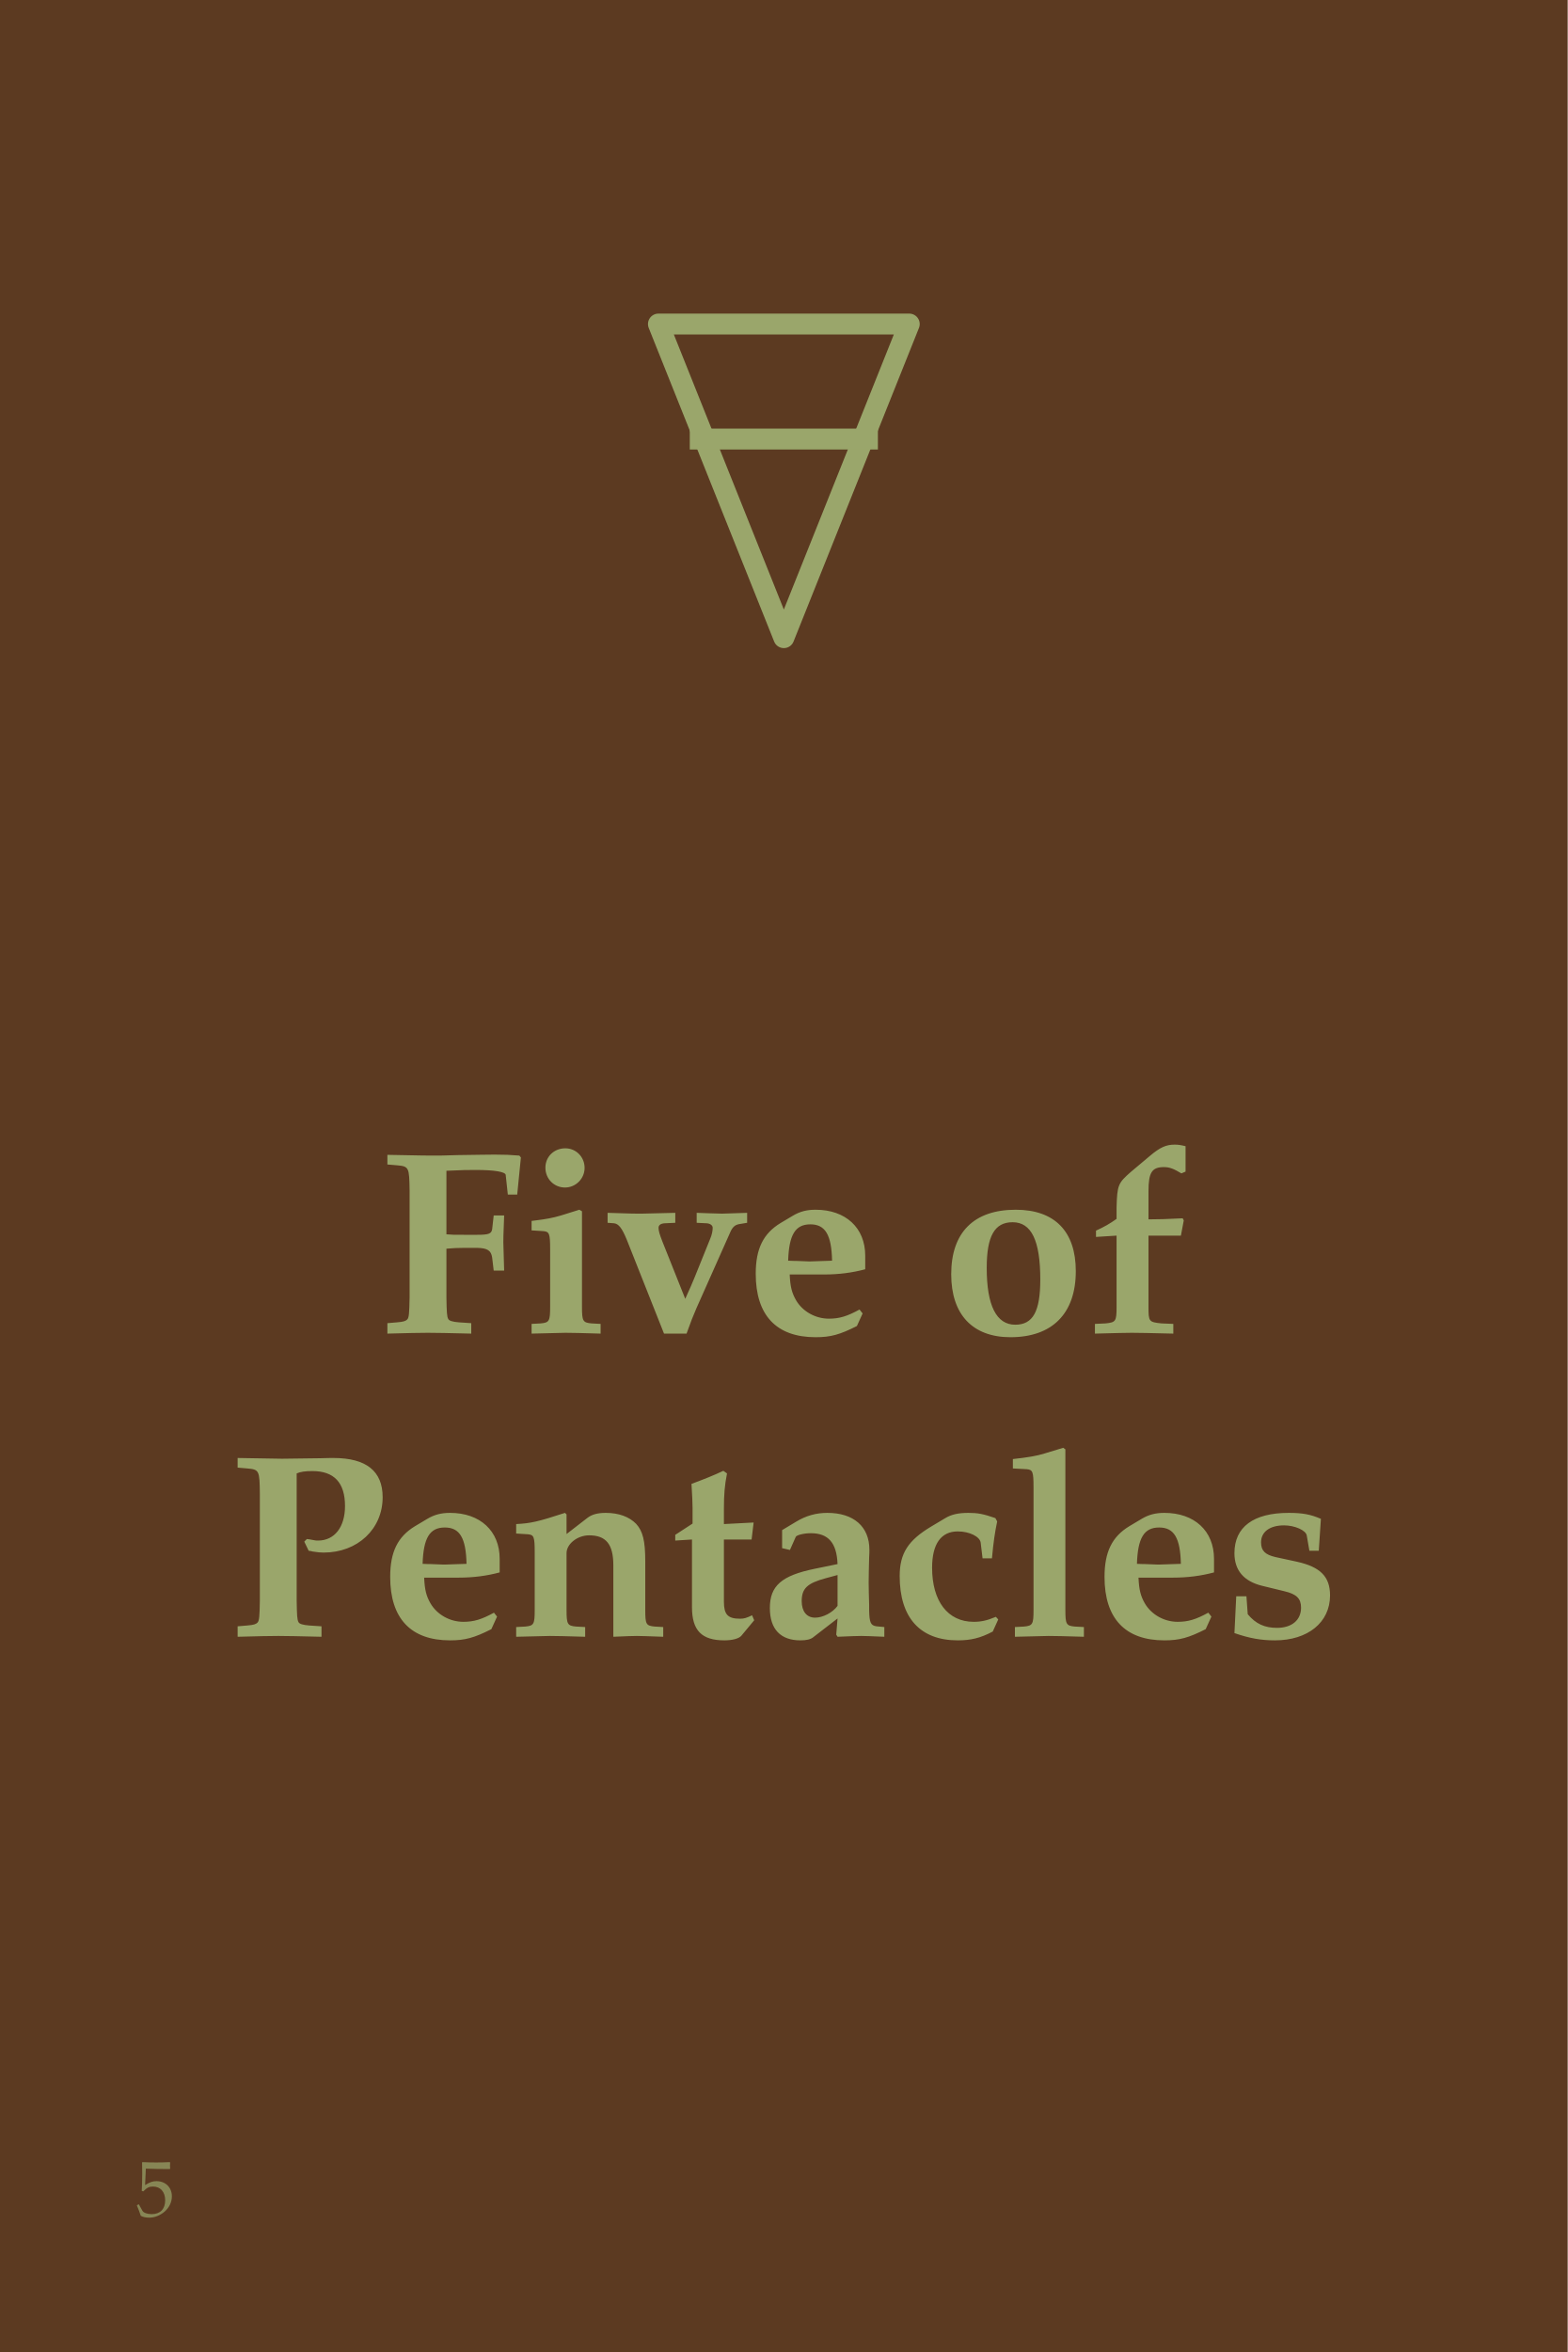
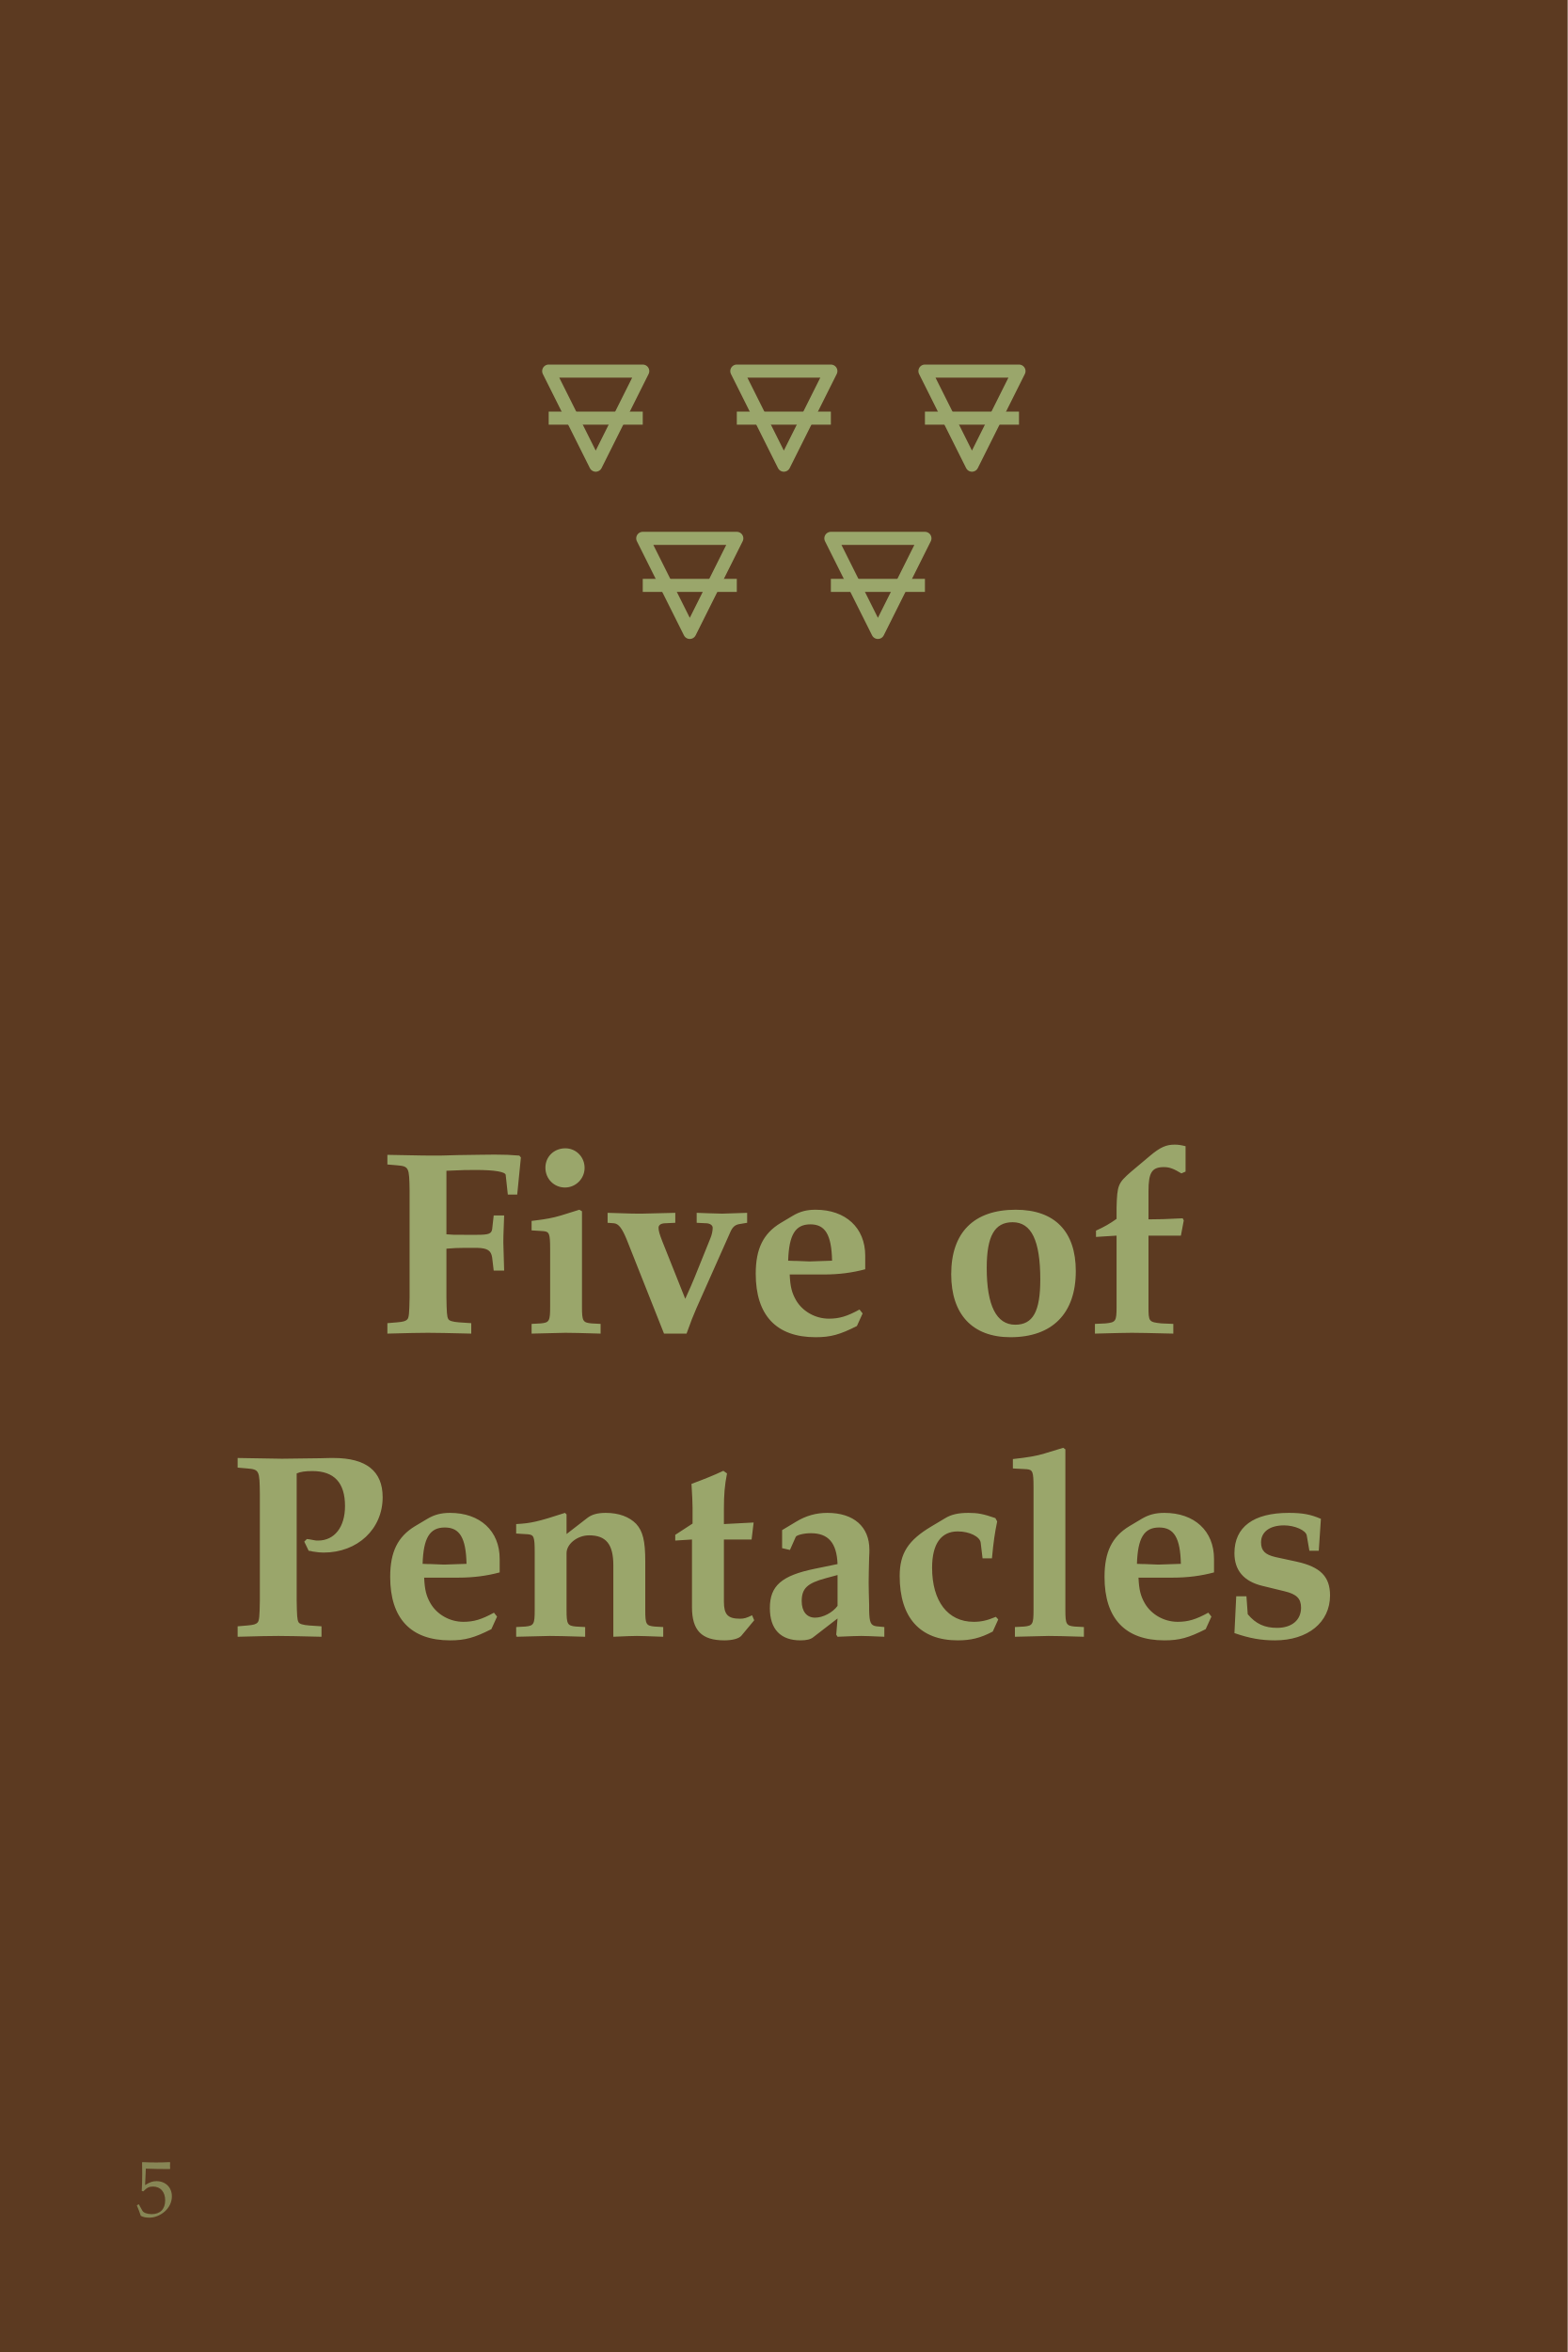
<svg xmlns="http://www.w3.org/2000/svg" viewBox="0 0 300 450" width="300" height="450">
  <rect width="300" height="450" fill="#5c3a21" />
-   <path d="M 150 122 L 126 62 L 174 62 Z" fill="none" stroke="#9aa66b" stroke-width="4" stroke-linejoin="round" />
-   <line x1="132" y1="84" x2="168" y2="84" stroke="#9aa66b" stroke-width="4" />
+   <path d="M 114 89 L 105 71 L 123 71 Z" fill="none" stroke="#9aa66b" stroke-width="2.5" stroke-linejoin="round" />
+   <line x1="105" y1="80" x2="123" y2="80" stroke="#9aa66b" stroke-width="2.5" />
+   <path d="M 150 89 L 141 71 L 159 71 Z" fill="none" stroke="#9aa66b" stroke-width="2.5" stroke-linejoin="round" />
+   <line x1="141" y1="80" x2="159" y2="80" stroke="#9aa66b" stroke-width="2.5" />
+   <path d="M 186 89 L 177 71 L 195 71 Z" fill="none" stroke="#9aa66b" stroke-width="2.5" stroke-linejoin="round" />
+   <line x1="177" y1="80" x2="195" y2="80" stroke="#9aa66b" stroke-width="2.5" />
+   <path d="M 132 121 L 123 103 L 141 103 Z" fill="none" stroke="#9aa66b" stroke-width="2.5" stroke-linejoin="round" />
+   <line x1="123" y1="112" x2="141" y2="112" stroke="#9aa66b" stroke-width="2.5" />
+   <path d="M 168 121 L 159 103 L 177 103 Z" fill="none" stroke="#9aa66b" stroke-width="2.5" stroke-linejoin="round" />
+   <line x1="159" y1="112" x2="177" y2="112" stroke="#9aa66b" stroke-width="2.5" />
  <text x="150" y="255" text-anchor="middle" font-family="Iowan Old Style, Palatino, Georgia, serif" font-size="50" font-weight="700" fill="#9aa66b">Five of</text>
  <text x="150" y="313" text-anchor="middle" font-family="Iowan Old Style, Palatino, Georgia, serif" font-size="50" font-weight="700" fill="#9aa66b">Pentacles</text>
  <text x="26" y="424" font-family="Iowan Old Style, Palatino, Georgia, serif" font-size="15" fill="#9aa66b" opacity="0.7">5</text>
</svg>
